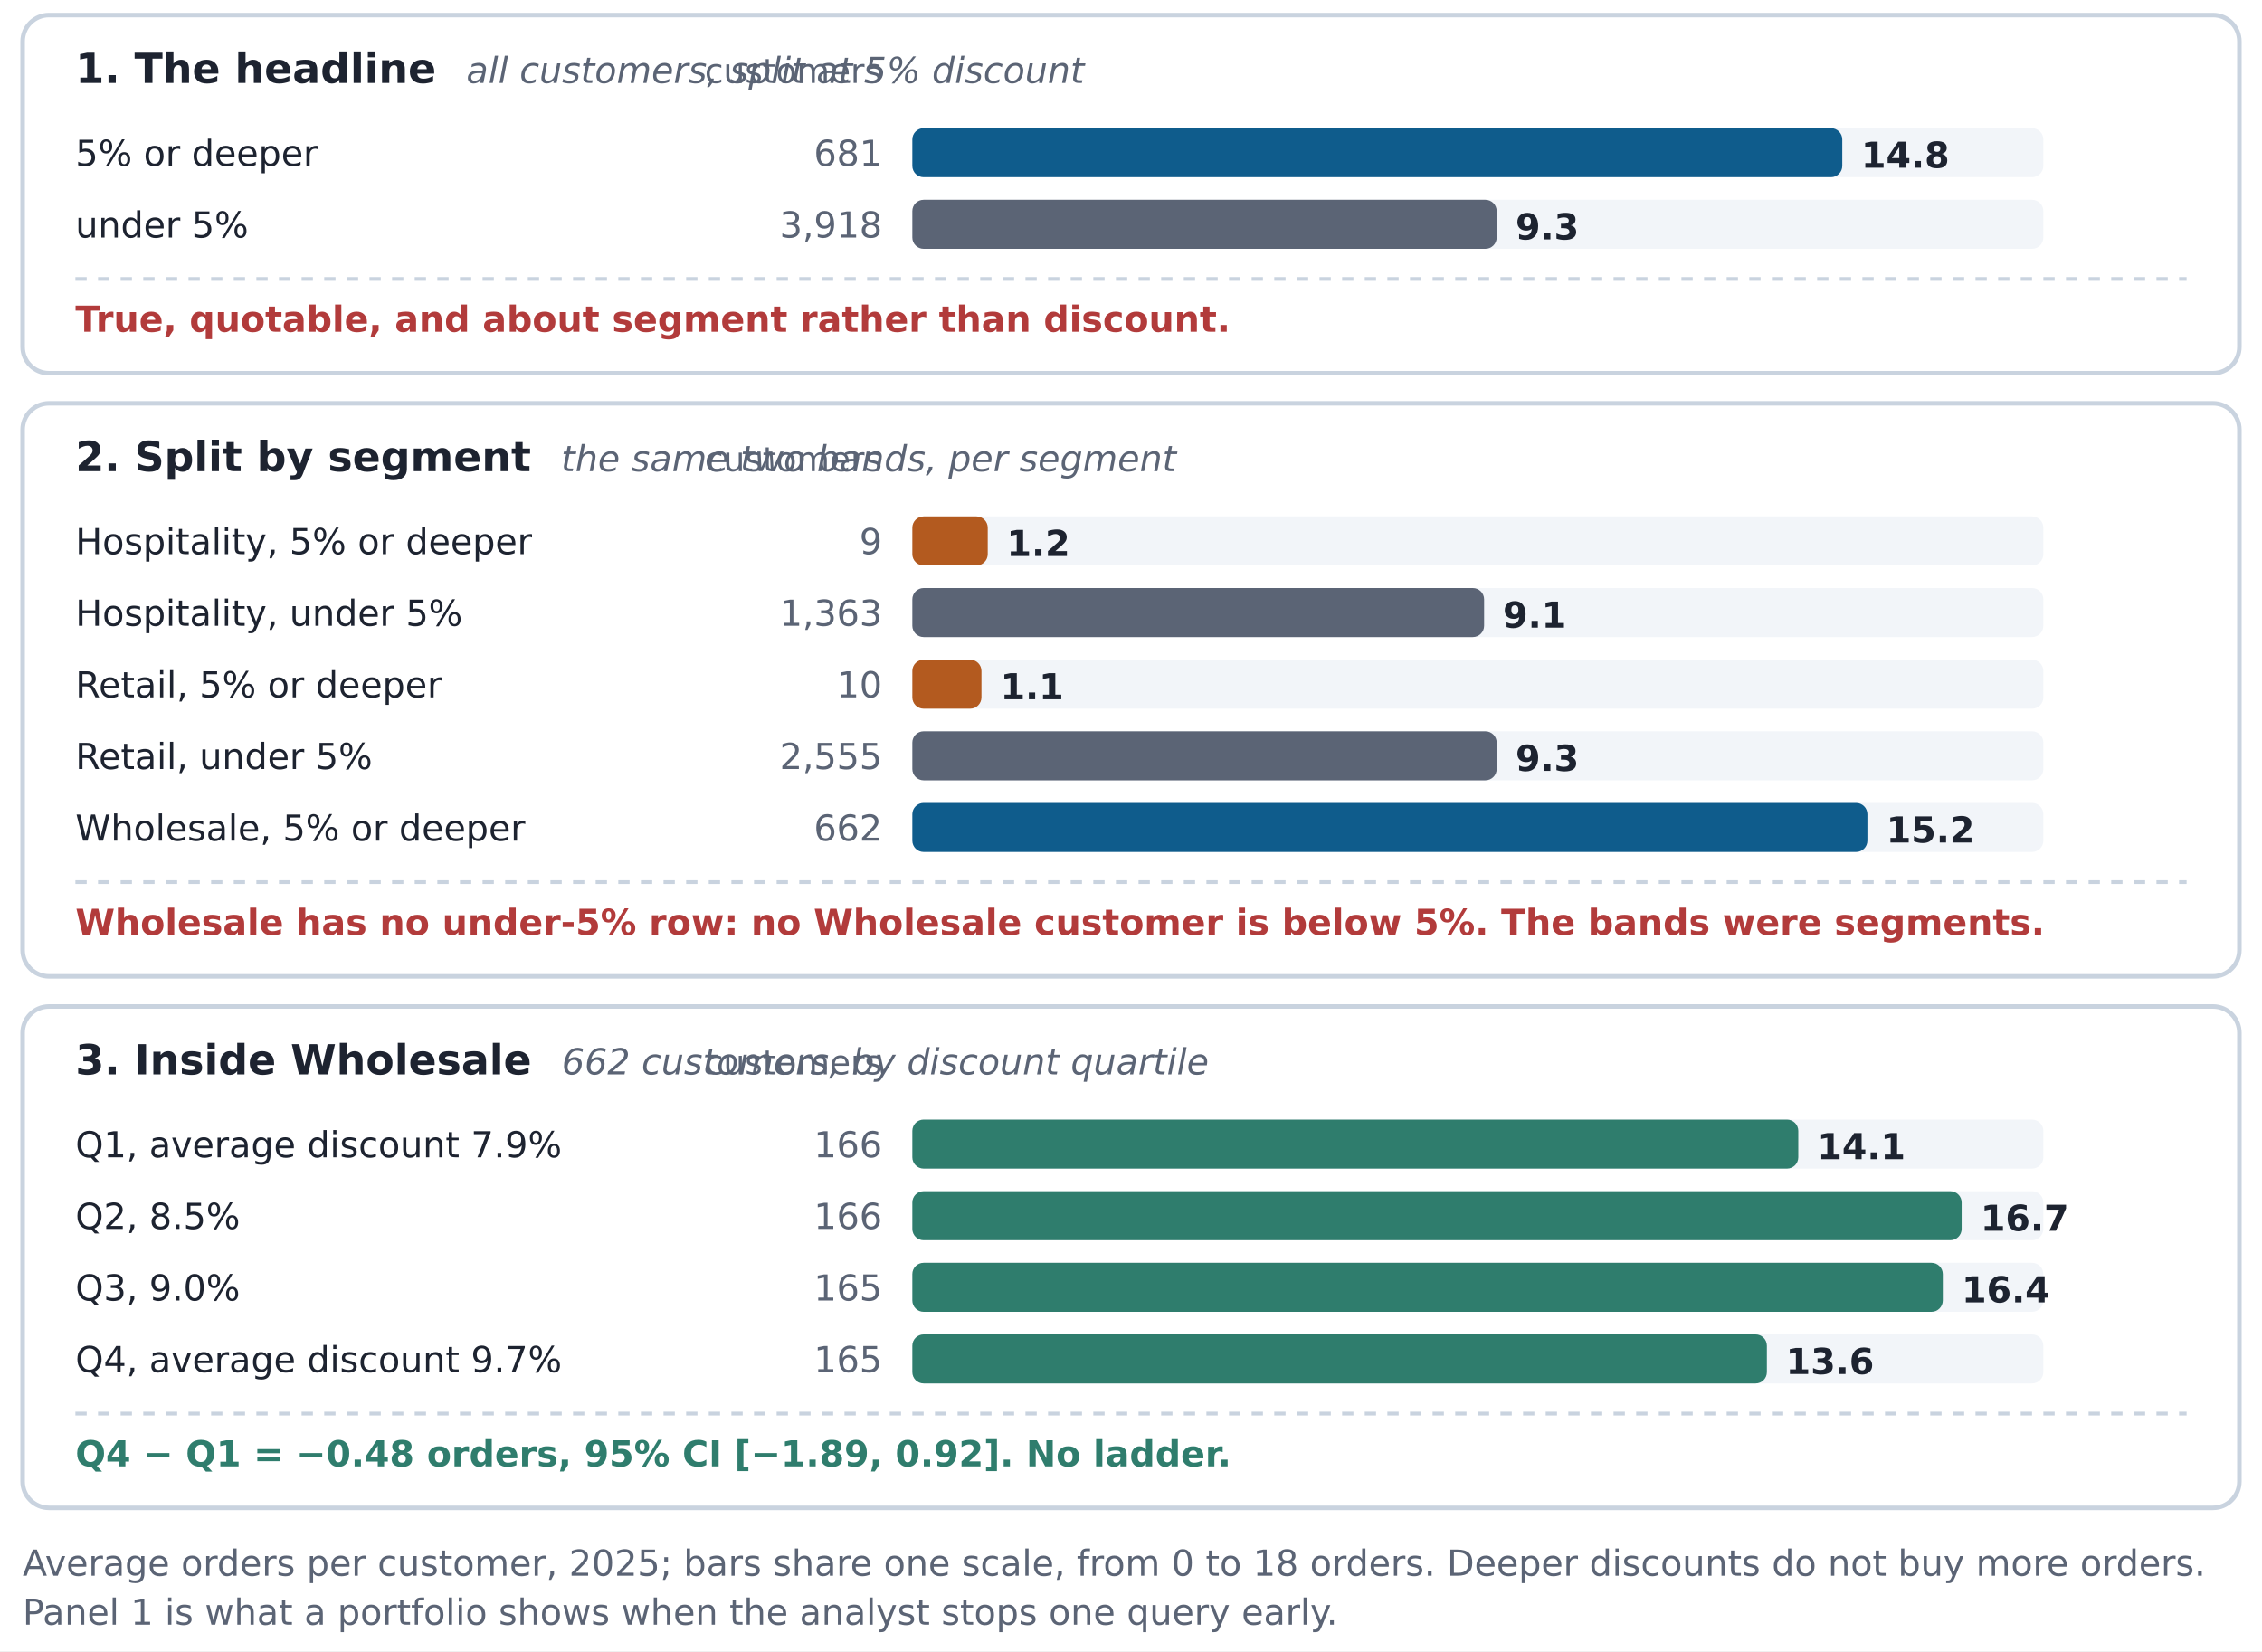
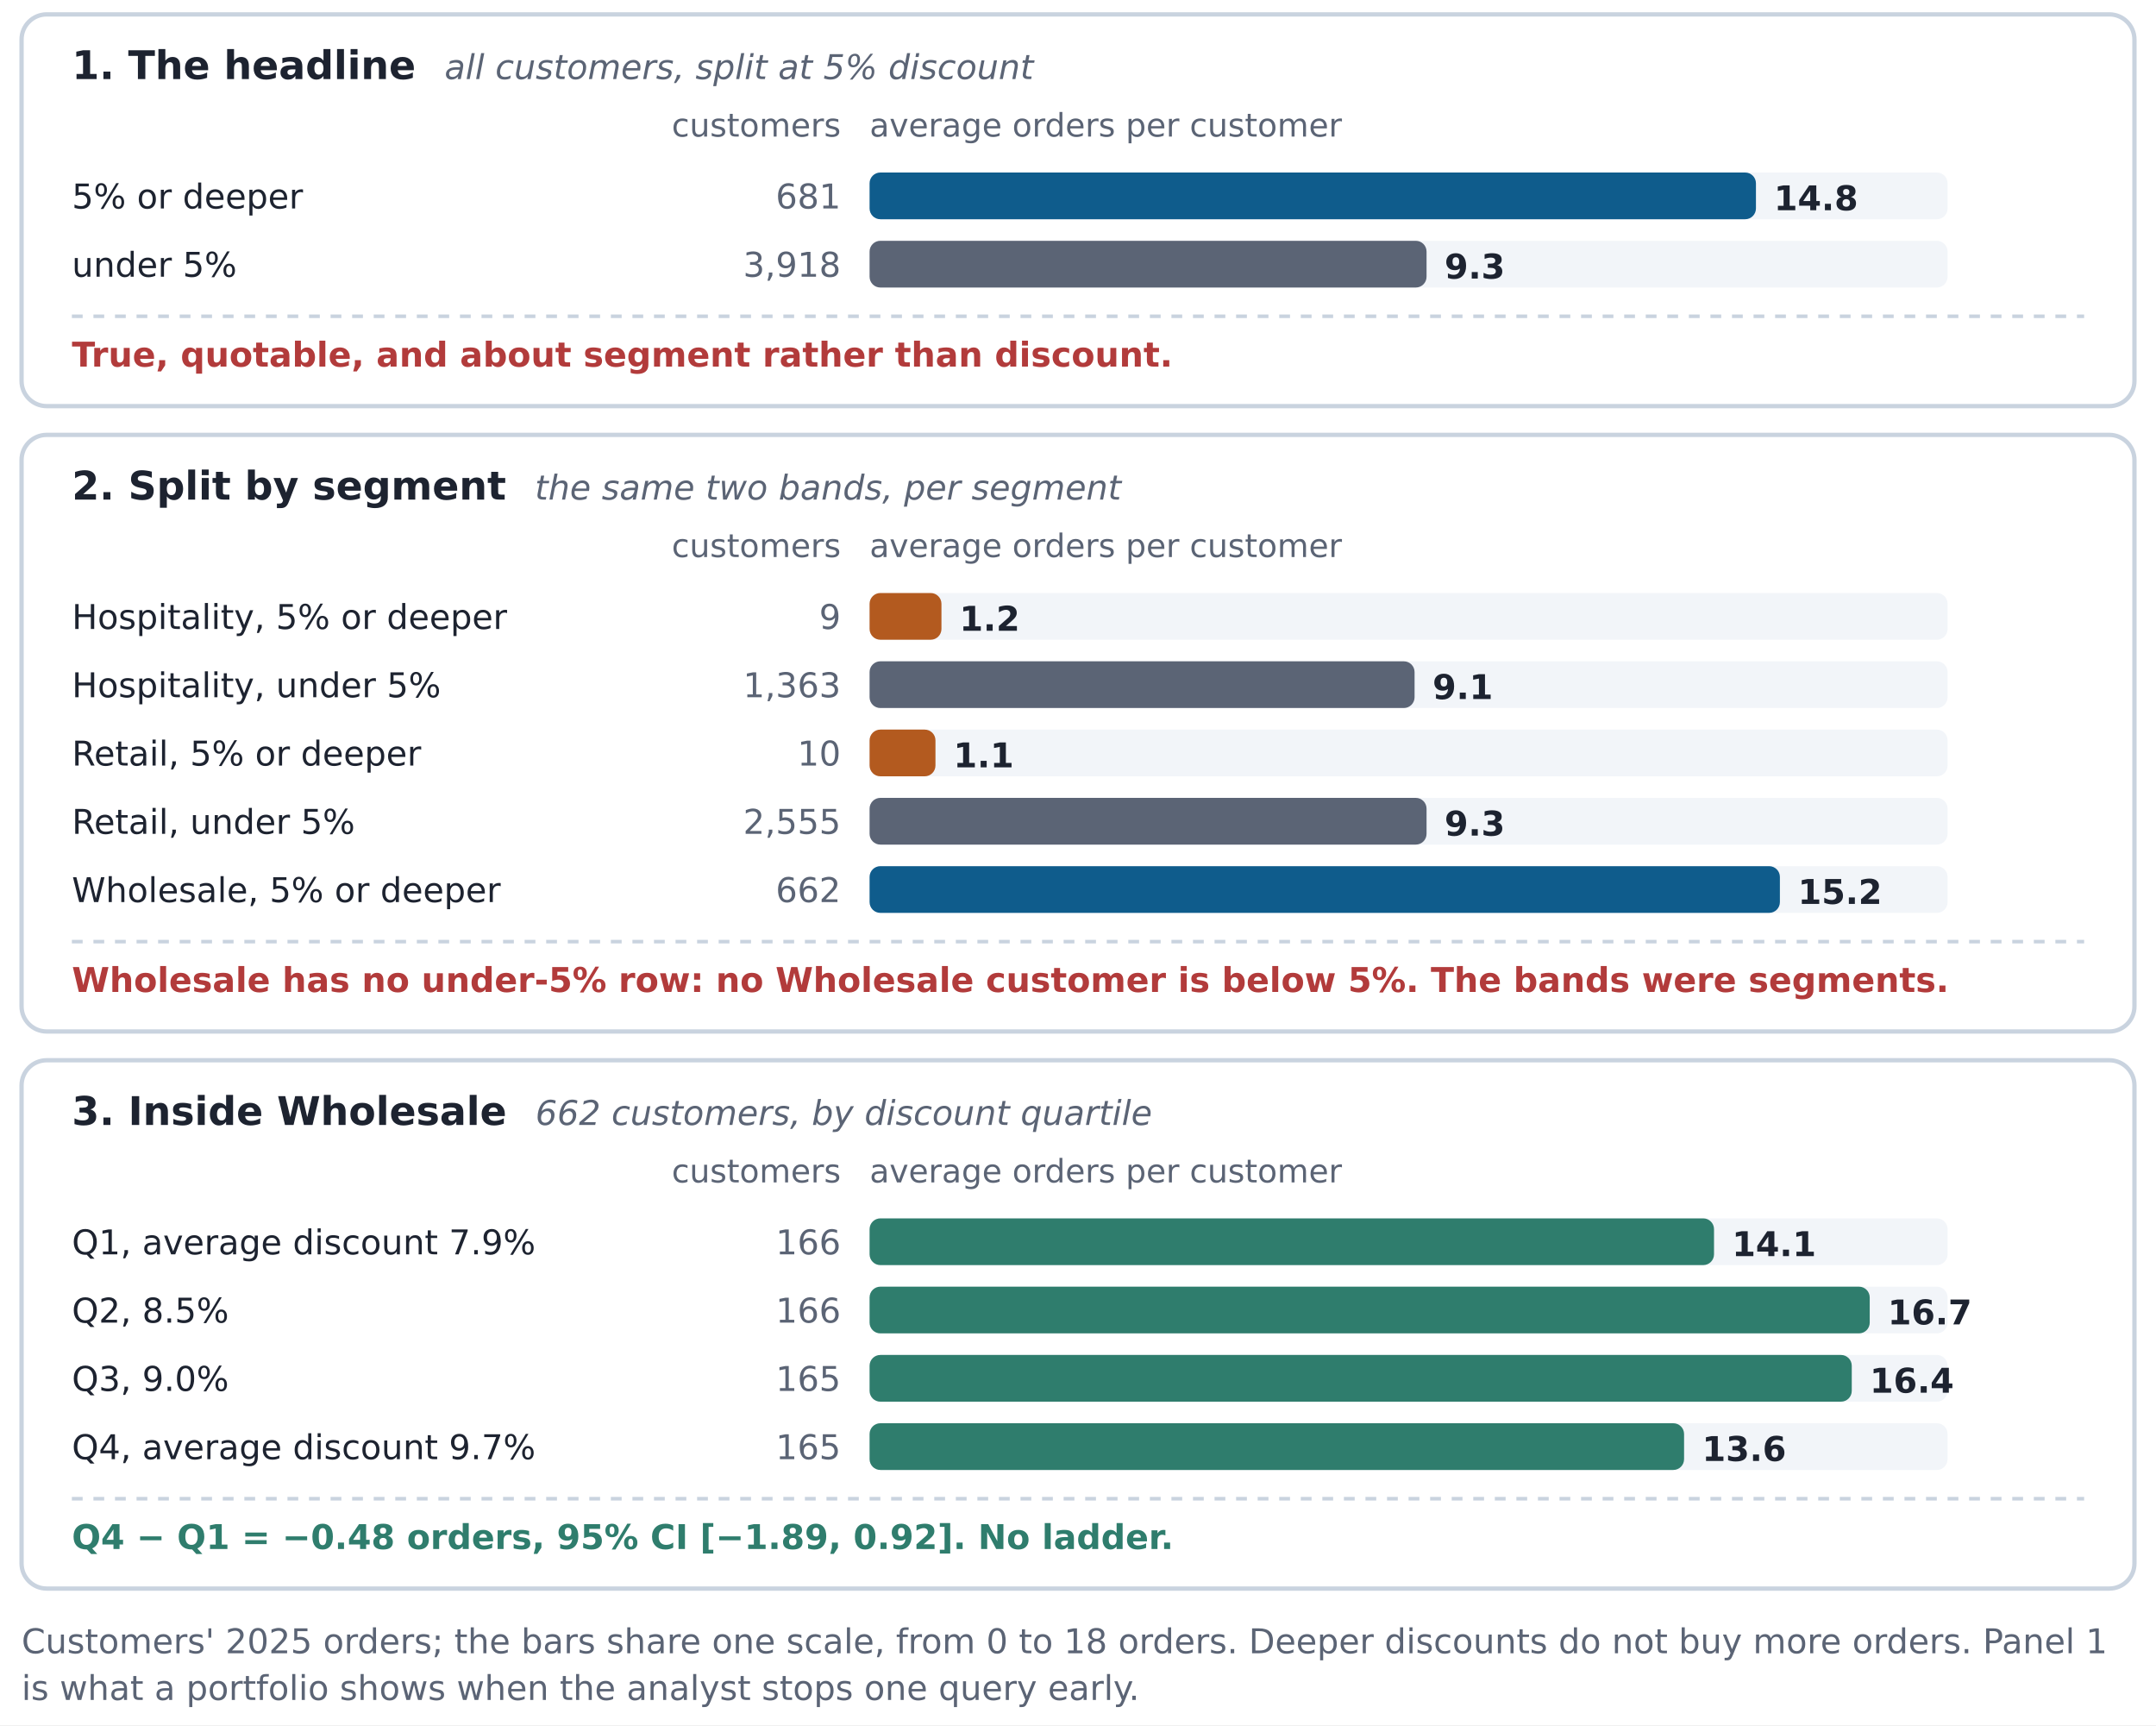
- <svg xmlns="http://www.w3.org/2000/svg" width="600" height="438" viewBox="0 0 600 438" font-family="DejaVu Sans, Arial, sans-serif">
-   <rect width="600" height="438" fill="#ffffff" />
-   <rect x="6" y="4" width="588" height="95" rx="7" fill="#fff" stroke="#c9d3df" stroke-width="1.2" />
+ <svg xmlns="http://www.w3.org/2000/svg" width="600" height="480" viewBox="0 0 600 480" font-family="DejaVu Sans, Arial, sans-serif">
+   <rect width="600" height="480" fill="#ffffff" />
+   <rect x="6" y="4" width="588" height="109" rx="7" fill="#fff" stroke="#c9d3df" stroke-width="1.2" />
  <text x="20" y="22" font-size="11" fill="#1d2330" font-weight="bold" text-anchor="start">1. The headline</text>
  <text x="123.709" y="22" font-size="9.5" fill="#5b6475" font-weight="normal" text-anchor="start" font-style="italic">all customers, split at 5% discount</text>
-   <text x="234" y="22" font-size="9" fill="#5b6475" font-weight="normal" text-anchor="end">customers</text>
-   <text x="20" y="44" font-size="9.5" fill="#1d2330" font-weight="normal" text-anchor="start">5% or deeper</text>
-   <text x="234" y="44" font-size="9.5" fill="#5b6475" font-weight="normal" text-anchor="end">681</text>
-   <rect x="242" y="34" width="300" height="13" rx="3" fill="#f2f5f9" stroke="none" stroke-width="1" />
-   <rect x="242" y="34" width="246.667" height="13" rx="3" fill="#0f5c8c" stroke="none" stroke-width="1" />
-   <text x="493.667" y="44.5" font-size="9.5" fill="#1d2330" font-weight="bold" text-anchor="start">14.8</text>
-   <text x="20" y="63" font-size="9.5" fill="#1d2330" font-weight="normal" text-anchor="start">under 5%</text>
-   <text x="234" y="63" font-size="9.5" fill="#5b6475" font-weight="normal" text-anchor="end">3,918</text>
-   <rect x="242" y="53" width="300" height="13" rx="3" fill="#f2f5f9" stroke="none" stroke-width="1" />
-   <rect x="242" y="53" width="155.0" height="13" rx="3" fill="#5b6475" stroke="none" stroke-width="1" />
-   <text x="402.0" y="63.5" font-size="9.5" fill="#1d2330" font-weight="bold" text-anchor="start">9.3</text>
-   <path d="M20,74 H580" fill="none" stroke="#c9d3df" stroke-width="1" stroke-linejoin="round" stroke-dasharray="3 3" />
-   <text x="20" y="88" font-size="9.5" fill="#b23b3b" font-weight="bold" text-anchor="start">True, quotable, and about segment rather than discount.</text>
-   <rect x="6" y="107" width="588" height="152" rx="7" fill="#fff" stroke="#c9d3df" stroke-width="1.2" />
-   <text x="20" y="125" font-size="11" fill="#1d2330" font-weight="bold" text-anchor="start">2. Split by segment</text>
-   <text x="148.852" y="125" font-size="9.5" fill="#5b6475" font-weight="normal" text-anchor="start" font-style="italic">the same two bands, per segment</text>
-   <text x="234" y="125" font-size="9" fill="#5b6475" font-weight="normal" text-anchor="end">customers</text>
-   <text x="20" y="147" font-size="9.5" fill="#1d2330" font-weight="normal" text-anchor="start">Hospitality, 5% or deeper</text>
-   <text x="234" y="147" font-size="9.5" fill="#5b6475" font-weight="normal" text-anchor="end">9</text>
-   <rect x="242" y="137" width="300" height="13" rx="3" fill="#f2f5f9" stroke="none" stroke-width="1" />
-   <rect x="242" y="137" width="20.0" height="13" rx="3" fill="#b35a1f" stroke="none" stroke-width="1" />
-   <text x="267.0" y="147.5" font-size="9.5" fill="#1d2330" font-weight="bold" text-anchor="start">1.2</text>
-   <text x="20" y="166" font-size="9.5" fill="#1d2330" font-weight="normal" text-anchor="start">Hospitality, under 5%</text>
-   <text x="234" y="166" font-size="9.5" fill="#5b6475" font-weight="normal" text-anchor="end">1,363</text>
-   <rect x="242" y="156" width="300" height="13" rx="3" fill="#f2f5f9" stroke="none" stroke-width="1" />
-   <rect x="242" y="156" width="151.667" height="13" rx="3" fill="#5b6475" stroke="none" stroke-width="1" />
-   <text x="398.667" y="166.5" font-size="9.5" fill="#1d2330" font-weight="bold" text-anchor="start">9.1</text>
-   <text x="20" y="185" font-size="9.5" fill="#1d2330" font-weight="normal" text-anchor="start">Retail, 5% or deeper</text>
-   <text x="234" y="185" font-size="9.5" fill="#5b6475" font-weight="normal" text-anchor="end">10</text>
-   <rect x="242" y="175" width="300" height="13" rx="3" fill="#f2f5f9" stroke="none" stroke-width="1" />
-   <rect x="242" y="175" width="18.333" height="13" rx="3" fill="#b35a1f" stroke="none" stroke-width="1" />
-   <text x="265.333" y="185.5" font-size="9.5" fill="#1d2330" font-weight="bold" text-anchor="start">1.1</text>
-   <text x="20" y="204" font-size="9.5" fill="#1d2330" font-weight="normal" text-anchor="start">Retail, under 5%</text>
-   <text x="234" y="204" font-size="9.5" fill="#5b6475" font-weight="normal" text-anchor="end">2,555</text>
-   <rect x="242" y="194" width="300" height="13" rx="3" fill="#f2f5f9" stroke="none" stroke-width="1" />
-   <rect x="242" y="194" width="155.0" height="13" rx="3" fill="#5b6475" stroke="none" stroke-width="1" />
-   <text x="402.0" y="204.5" font-size="9.5" fill="#1d2330" font-weight="bold" text-anchor="start">9.3</text>
-   <text x="20" y="223" font-size="9.5" fill="#1d2330" font-weight="normal" text-anchor="start">Wholesale, 5% or deeper</text>
-   <text x="234" y="223" font-size="9.5" fill="#5b6475" font-weight="normal" text-anchor="end">662</text>
-   <rect x="242" y="213" width="300" height="13" rx="3" fill="#f2f5f9" stroke="none" stroke-width="1" />
-   <rect x="242" y="213" width="253.333" height="13" rx="3" fill="#0f5c8c" stroke="none" stroke-width="1" />
-   <text x="500.333" y="223.5" font-size="9.5" fill="#1d2330" font-weight="bold" text-anchor="start">15.2</text>
-   <path d="M20,234 H580" fill="none" stroke="#c9d3df" stroke-width="1" stroke-linejoin="round" stroke-dasharray="3 3" />
-   <text x="20" y="248" font-size="9.5" fill="#b23b3b" font-weight="bold" text-anchor="start">Wholesale has no under-5% row: no Wholesale customer is below 5%. The bands were segments.</text>
-   <rect x="6" y="267" width="588" height="133" rx="7" fill="#fff" stroke="#c9d3df" stroke-width="1.2" />
-   <text x="20" y="285" font-size="11" fill="#1d2330" font-weight="bold" text-anchor="start">3. Inside Wholesale</text>
-   <text x="149.021" y="285" font-size="9.5" fill="#5b6475" font-weight="normal" text-anchor="start" font-style="italic">662 customers, by discount quartile</text>
-   <text x="234" y="285" font-size="9" fill="#5b6475" font-weight="normal" text-anchor="end">customers</text>
-   <text x="20" y="307" font-size="9.5" fill="#1d2330" font-weight="normal" text-anchor="start">Q1, average discount 7.9%</text>
-   <text x="234" y="307" font-size="9.5" fill="#5b6475" font-weight="normal" text-anchor="end">166</text>
-   <rect x="242" y="297" width="300" height="13" rx="3" fill="#f2f5f9" stroke="none" stroke-width="1" />
-   <rect x="242" y="297" width="235.0" height="13" rx="3" fill="#2f7d6d" stroke="none" stroke-width="1" />
-   <text x="482.0" y="307.5" font-size="9.5" fill="#1d2330" font-weight="bold" text-anchor="start">14.1</text>
-   <text x="20" y="326" font-size="9.5" fill="#1d2330" font-weight="normal" text-anchor="start">Q2, 8.5%</text>
-   <text x="234" y="326" font-size="9.5" fill="#5b6475" font-weight="normal" text-anchor="end">166</text>
-   <rect x="242" y="316" width="300" height="13" rx="3" fill="#f2f5f9" stroke="none" stroke-width="1" />
-   <rect x="242" y="316" width="278.333" height="13" rx="3" fill="#2f7d6d" stroke="none" stroke-width="1" />
-   <text x="525.333" y="326.5" font-size="9.5" fill="#1d2330" font-weight="bold" text-anchor="start">16.7</text>
-   <text x="20" y="345" font-size="9.5" fill="#1d2330" font-weight="normal" text-anchor="start">Q3, 9.0%</text>
-   <text x="234" y="345" font-size="9.5" fill="#5b6475" font-weight="normal" text-anchor="end">165</text>
-   <rect x="242" y="335" width="300" height="13" rx="3" fill="#f2f5f9" stroke="none" stroke-width="1" />
-   <rect x="242" y="335" width="273.333" height="13" rx="3" fill="#2f7d6d" stroke="none" stroke-width="1" />
-   <text x="520.333" y="345.5" font-size="9.5" fill="#1d2330" font-weight="bold" text-anchor="start">16.4</text>
-   <text x="20" y="364" font-size="9.5" fill="#1d2330" font-weight="normal" text-anchor="start">Q4, average discount 9.7%</text>
-   <text x="234" y="364" font-size="9.5" fill="#5b6475" font-weight="normal" text-anchor="end">165</text>
-   <rect x="242" y="354" width="300" height="13" rx="3" fill="#f2f5f9" stroke="none" stroke-width="1" />
-   <rect x="242" y="354" width="226.667" height="13" rx="3" fill="#2f7d6d" stroke="none" stroke-width="1" />
-   <text x="473.667" y="364.5" font-size="9.5" fill="#1d2330" font-weight="bold" text-anchor="start">13.6</text>
-   <path d="M20,375 H580" fill="none" stroke="#c9d3df" stroke-width="1" stroke-linejoin="round" stroke-dasharray="3 3" />
-   <text x="20" y="389" font-size="9.5" fill="#2f7d6d" font-weight="bold" text-anchor="start">Q4 − Q1 = −0.48 orders, 95% CI [−1.89, 0.92]. No ladder.</text>
-   <text x="6" y="418" font-size="9.5" fill="#5b6475" font-weight="normal" text-anchor="start">Average orders per customer, 2025; bars share one scale, from 0 to 18 orders. Deeper discounts do not buy more orders.</text>
-   <text x="6" y="431" font-size="9.5" fill="#5b6475" font-weight="normal" text-anchor="start">Panel 1 is what a portfolio shows when the analyst stops one query early.</text>
+   <text x="234" y="38" font-size="9" fill="#5b6475" font-weight="normal" text-anchor="end">customers</text>
+   <text x="242" y="38" font-size="9" fill="#5b6475" font-weight="normal" text-anchor="start">average orders per customer</text>
+   <text x="20" y="58" font-size="9.5" fill="#1d2330" font-weight="normal" text-anchor="start">5% or deeper</text>
+   <text x="234" y="58" font-size="9.5" fill="#5b6475" font-weight="normal" text-anchor="end">681</text>
+   <rect x="242" y="48" width="300" height="13" rx="3" fill="#f2f5f9" stroke="none" stroke-width="1" />
+   <rect x="242" y="48" width="246.667" height="13" rx="3" fill="#0f5c8c" stroke="none" stroke-width="1" />
+   <text x="493.667" y="58.5" font-size="9.5" fill="#1d2330" font-weight="bold" text-anchor="start">14.8</text>
+   <text x="20" y="77" font-size="9.5" fill="#1d2330" font-weight="normal" text-anchor="start">under 5%</text>
+   <text x="234" y="77" font-size="9.5" fill="#5b6475" font-weight="normal" text-anchor="end">3,918</text>
+   <rect x="242" y="67" width="300" height="13" rx="3" fill="#f2f5f9" stroke="none" stroke-width="1" />
+   <rect x="242" y="67" width="155.0" height="13" rx="3" fill="#5b6475" stroke="none" stroke-width="1" />
+   <text x="402.0" y="77.5" font-size="9.5" fill="#1d2330" font-weight="bold" text-anchor="start">9.3</text>
+   <path d="M20,88 H580" fill="none" stroke="#c9d3df" stroke-width="1" stroke-linejoin="round" stroke-dasharray="3 3" />
+   <text x="20" y="102" font-size="9.5" fill="#b23b3b" font-weight="bold" text-anchor="start">True, quotable, and about segment rather than discount.</text>
+   <rect x="6" y="121" width="588" height="166" rx="7" fill="#fff" stroke="#c9d3df" stroke-width="1.2" />
+   <text x="20" y="139" font-size="11" fill="#1d2330" font-weight="bold" text-anchor="start">2. Split by segment</text>
+   <text x="148.852" y="139" font-size="9.5" fill="#5b6475" font-weight="normal" text-anchor="start" font-style="italic">the same two bands, per segment</text>
+   <text x="234" y="155" font-size="9" fill="#5b6475" font-weight="normal" text-anchor="end">customers</text>
+   <text x="242" y="155" font-size="9" fill="#5b6475" font-weight="normal" text-anchor="start">average orders per customer</text>
+   <text x="20" y="175" font-size="9.5" fill="#1d2330" font-weight="normal" text-anchor="start">Hospitality, 5% or deeper</text>
+   <text x="234" y="175" font-size="9.5" fill="#5b6475" font-weight="normal" text-anchor="end">9</text>
+   <rect x="242" y="165" width="300" height="13" rx="3" fill="#f2f5f9" stroke="none" stroke-width="1" />
+   <rect x="242" y="165" width="20.0" height="13" rx="3" fill="#b35a1f" stroke="none" stroke-width="1" />
+   <text x="267.0" y="175.5" font-size="9.5" fill="#1d2330" font-weight="bold" text-anchor="start">1.2</text>
+   <text x="20" y="194" font-size="9.5" fill="#1d2330" font-weight="normal" text-anchor="start">Hospitality, under 5%</text>
+   <text x="234" y="194" font-size="9.5" fill="#5b6475" font-weight="normal" text-anchor="end">1,363</text>
+   <rect x="242" y="184" width="300" height="13" rx="3" fill="#f2f5f9" stroke="none" stroke-width="1" />
+   <rect x="242" y="184" width="151.667" height="13" rx="3" fill="#5b6475" stroke="none" stroke-width="1" />
+   <text x="398.667" y="194.5" font-size="9.5" fill="#1d2330" font-weight="bold" text-anchor="start">9.1</text>
+   <text x="20" y="213" font-size="9.5" fill="#1d2330" font-weight="normal" text-anchor="start">Retail, 5% or deeper</text>
+   <text x="234" y="213" font-size="9.5" fill="#5b6475" font-weight="normal" text-anchor="end">10</text>
+   <rect x="242" y="203" width="300" height="13" rx="3" fill="#f2f5f9" stroke="none" stroke-width="1" />
+   <rect x="242" y="203" width="18.333" height="13" rx="3" fill="#b35a1f" stroke="none" stroke-width="1" />
+   <text x="265.333" y="213.5" font-size="9.5" fill="#1d2330" font-weight="bold" text-anchor="start">1.1</text>
+   <text x="20" y="232" font-size="9.5" fill="#1d2330" font-weight="normal" text-anchor="start">Retail, under 5%</text>
+   <text x="234" y="232" font-size="9.5" fill="#5b6475" font-weight="normal" text-anchor="end">2,555</text>
+   <rect x="242" y="222" width="300" height="13" rx="3" fill="#f2f5f9" stroke="none" stroke-width="1" />
+   <rect x="242" y="222" width="155.0" height="13" rx="3" fill="#5b6475" stroke="none" stroke-width="1" />
+   <text x="402.0" y="232.5" font-size="9.5" fill="#1d2330" font-weight="bold" text-anchor="start">9.3</text>
+   <text x="20" y="251" font-size="9.5" fill="#1d2330" font-weight="normal" text-anchor="start">Wholesale, 5% or deeper</text>
+   <text x="234" y="251" font-size="9.5" fill="#5b6475" font-weight="normal" text-anchor="end">662</text>
+   <rect x="242" y="241" width="300" height="13" rx="3" fill="#f2f5f9" stroke="none" stroke-width="1" />
+   <rect x="242" y="241" width="253.333" height="13" rx="3" fill="#0f5c8c" stroke="none" stroke-width="1" />
+   <text x="500.333" y="251.5" font-size="9.5" fill="#1d2330" font-weight="bold" text-anchor="start">15.2</text>
+   <path d="M20,262 H580" fill="none" stroke="#c9d3df" stroke-width="1" stroke-linejoin="round" stroke-dasharray="3 3" />
+   <text x="20" y="276" font-size="9.5" fill="#b23b3b" font-weight="bold" text-anchor="start">Wholesale has no under-5% row: no Wholesale customer is below 5%. The bands were segments.</text>
+   <rect x="6" y="295" width="588" height="147" rx="7" fill="#fff" stroke="#c9d3df" stroke-width="1.2" />
+   <text x="20" y="313" font-size="11" fill="#1d2330" font-weight="bold" text-anchor="start">3. Inside Wholesale</text>
+   <text x="149.021" y="313" font-size="9.5" fill="#5b6475" font-weight="normal" text-anchor="start" font-style="italic">662 customers, by discount quartile</text>
+   <text x="234" y="329" font-size="9" fill="#5b6475" font-weight="normal" text-anchor="end">customers</text>
+   <text x="242" y="329" font-size="9" fill="#5b6475" font-weight="normal" text-anchor="start">average orders per customer</text>
+   <text x="20" y="349" font-size="9.5" fill="#1d2330" font-weight="normal" text-anchor="start">Q1, average discount 7.9%</text>
+   <text x="234" y="349" font-size="9.5" fill="#5b6475" font-weight="normal" text-anchor="end">166</text>
+   <rect x="242" y="339" width="300" height="13" rx="3" fill="#f2f5f9" stroke="none" stroke-width="1" />
+   <rect x="242" y="339" width="235.0" height="13" rx="3" fill="#2f7d6d" stroke="none" stroke-width="1" />
+   <text x="482.0" y="349.5" font-size="9.5" fill="#1d2330" font-weight="bold" text-anchor="start">14.1</text>
+   <text x="20" y="368" font-size="9.5" fill="#1d2330" font-weight="normal" text-anchor="start">Q2, 8.5%</text>
+   <text x="234" y="368" font-size="9.5" fill="#5b6475" font-weight="normal" text-anchor="end">166</text>
+   <rect x="242" y="358" width="300" height="13" rx="3" fill="#f2f5f9" stroke="none" stroke-width="1" />
+   <rect x="242" y="358" width="278.333" height="13" rx="3" fill="#2f7d6d" stroke="none" stroke-width="1" />
+   <text x="525.333" y="368.5" font-size="9.5" fill="#1d2330" font-weight="bold" text-anchor="start">16.7</text>
+   <text x="20" y="387" font-size="9.5" fill="#1d2330" font-weight="normal" text-anchor="start">Q3, 9.0%</text>
+   <text x="234" y="387" font-size="9.5" fill="#5b6475" font-weight="normal" text-anchor="end">165</text>
+   <rect x="242" y="377" width="300" height="13" rx="3" fill="#f2f5f9" stroke="none" stroke-width="1" />
+   <rect x="242" y="377" width="273.333" height="13" rx="3" fill="#2f7d6d" stroke="none" stroke-width="1" />
+   <text x="520.333" y="387.5" font-size="9.5" fill="#1d2330" font-weight="bold" text-anchor="start">16.4</text>
+   <text x="20" y="406" font-size="9.5" fill="#1d2330" font-weight="normal" text-anchor="start">Q4, average discount 9.7%</text>
+   <text x="234" y="406" font-size="9.5" fill="#5b6475" font-weight="normal" text-anchor="end">165</text>
+   <rect x="242" y="396" width="300" height="13" rx="3" fill="#f2f5f9" stroke="none" stroke-width="1" />
+   <rect x="242" y="396" width="226.667" height="13" rx="3" fill="#2f7d6d" stroke="none" stroke-width="1" />
+   <text x="473.667" y="406.5" font-size="9.5" fill="#1d2330" font-weight="bold" text-anchor="start">13.6</text>
+   <path d="M20,417 H580" fill="none" stroke="#c9d3df" stroke-width="1" stroke-linejoin="round" stroke-dasharray="3 3" />
+   <text x="20" y="431" font-size="9.5" fill="#2f7d6d" font-weight="bold" text-anchor="start">Q4 − Q1 = −0.48 orders, 95% CI [−1.89, 0.92]. No ladder.</text>
+   <text x="6" y="460" font-size="9.5" fill="#5b6475" font-weight="normal" text-anchor="start">Customers' 2025 orders; the bars share one scale, from 0 to 18 orders. Deeper discounts do not buy more orders. Panel 1</text>
+   <text x="6" y="473" font-size="9.5" fill="#5b6475" font-weight="normal" text-anchor="start">is what a portfolio shows when the analyst stops one query early.</text>
</svg>
